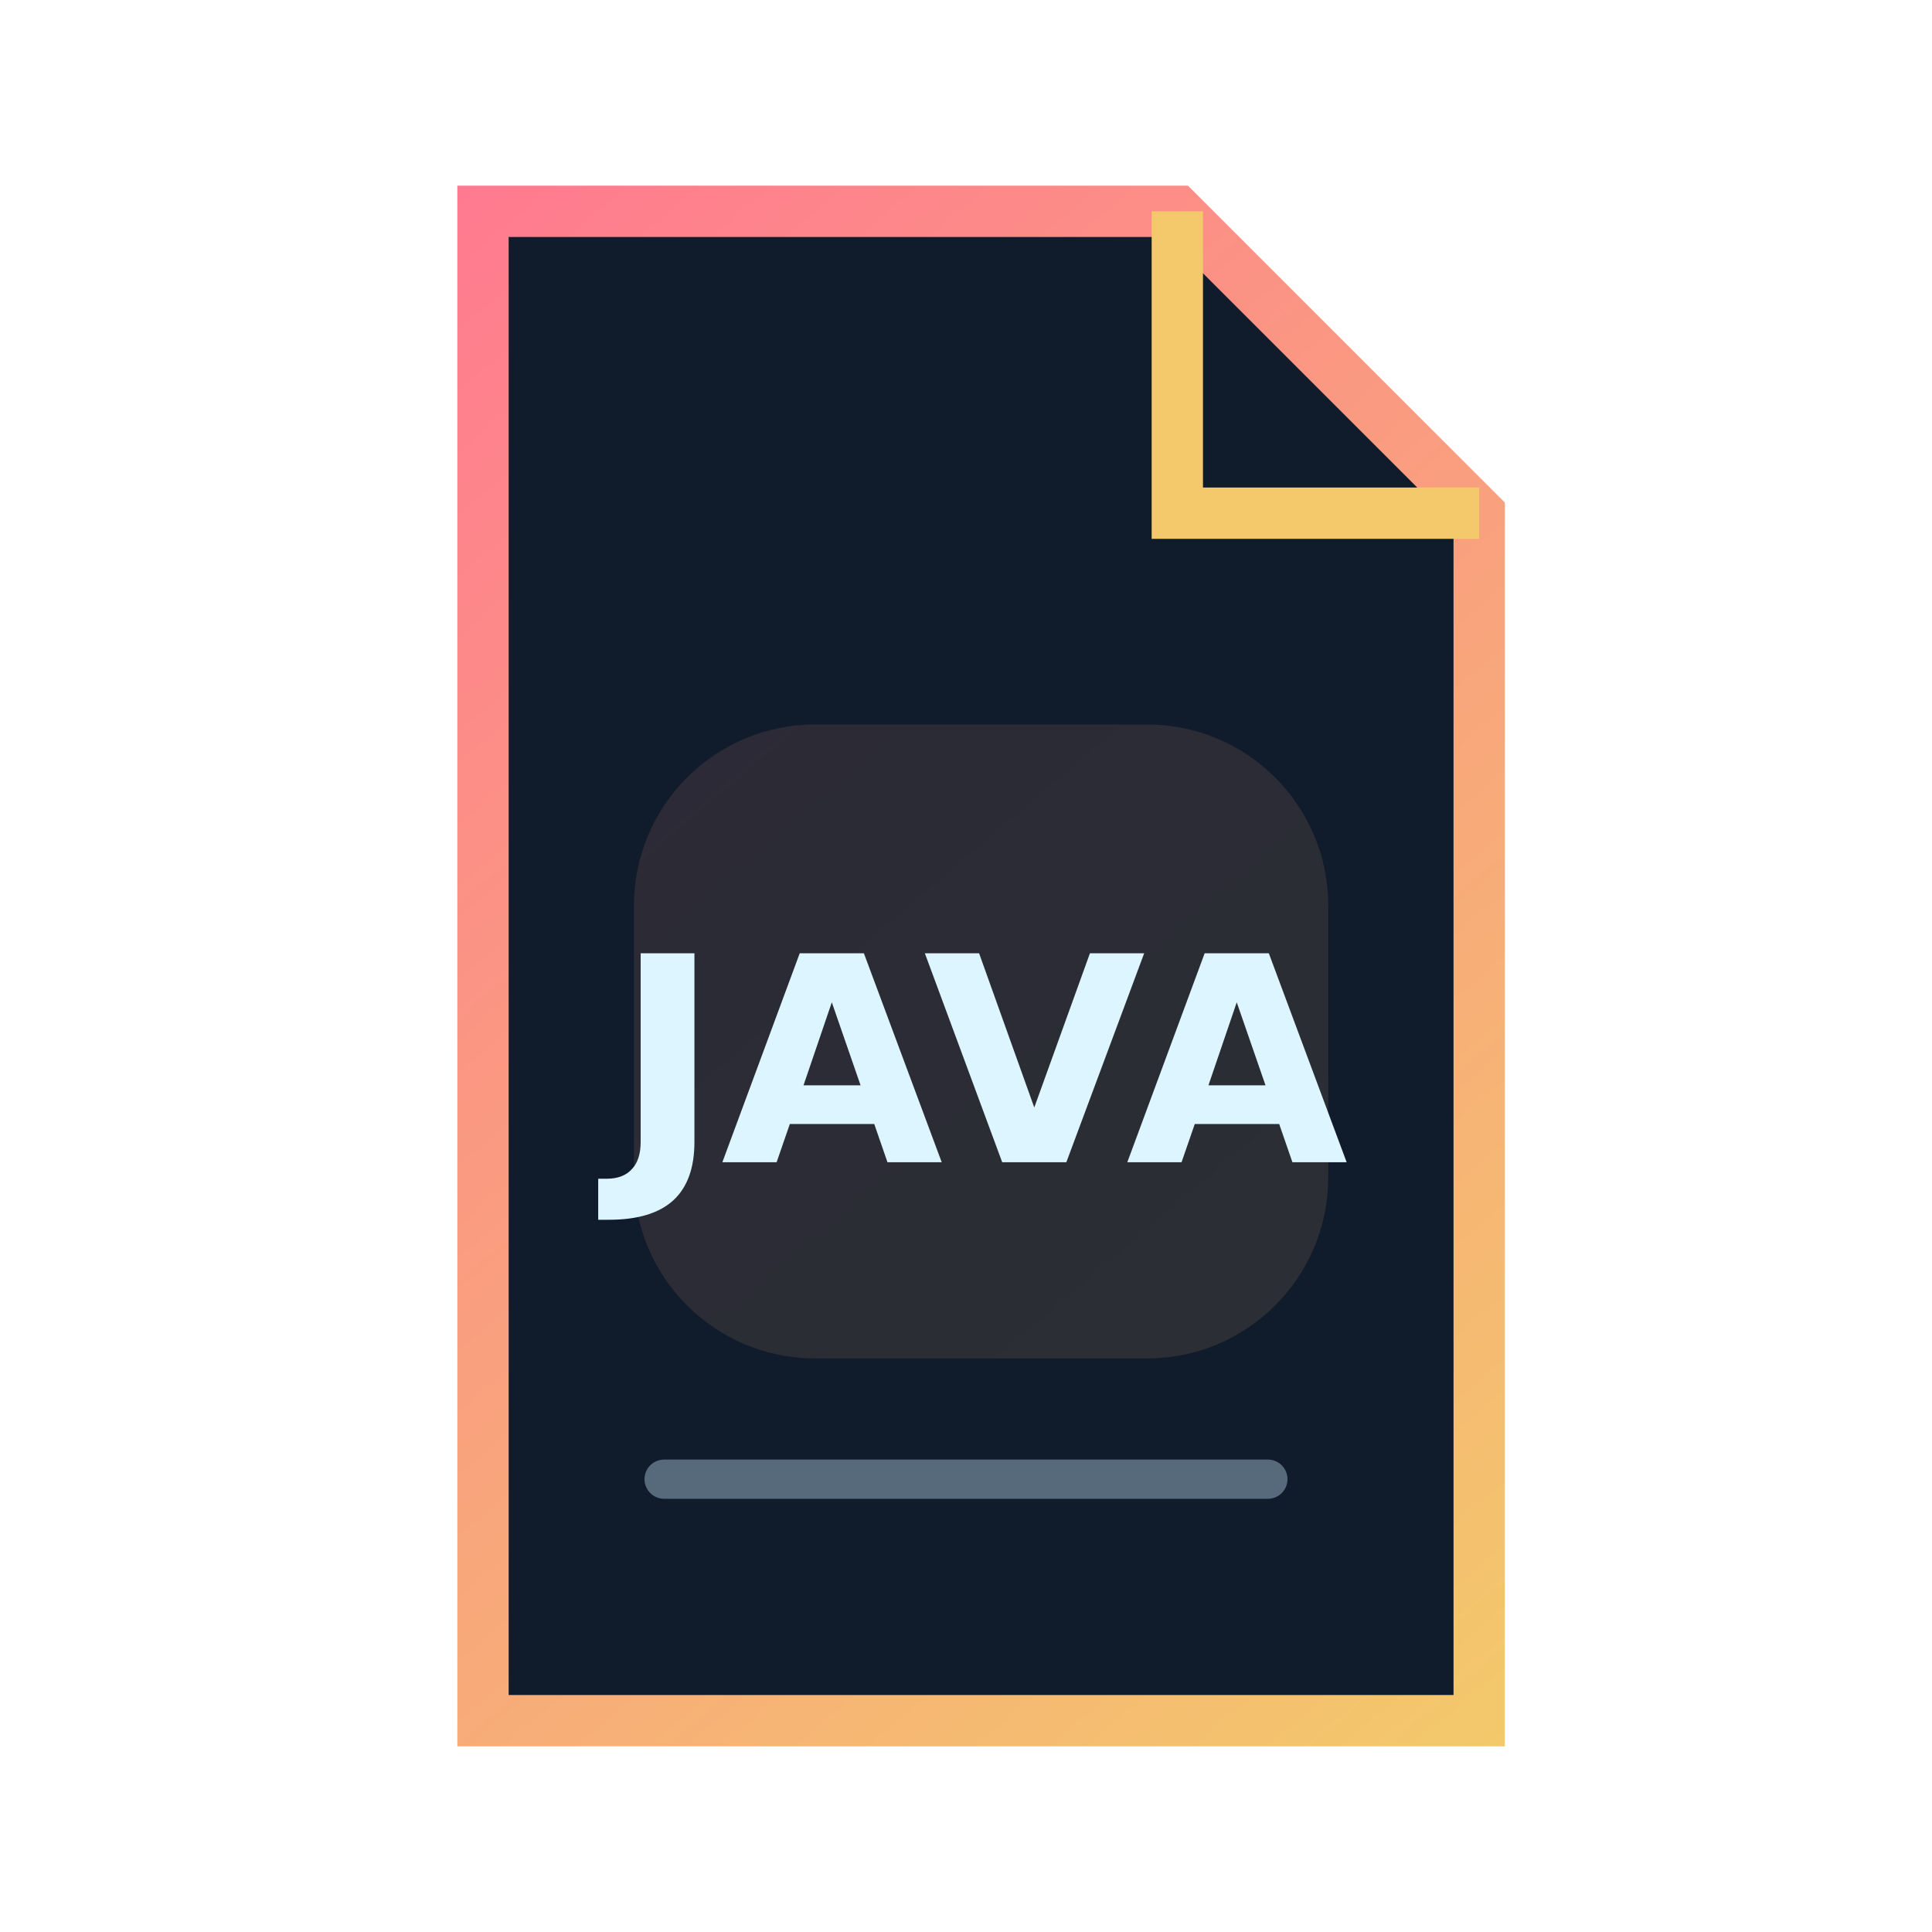
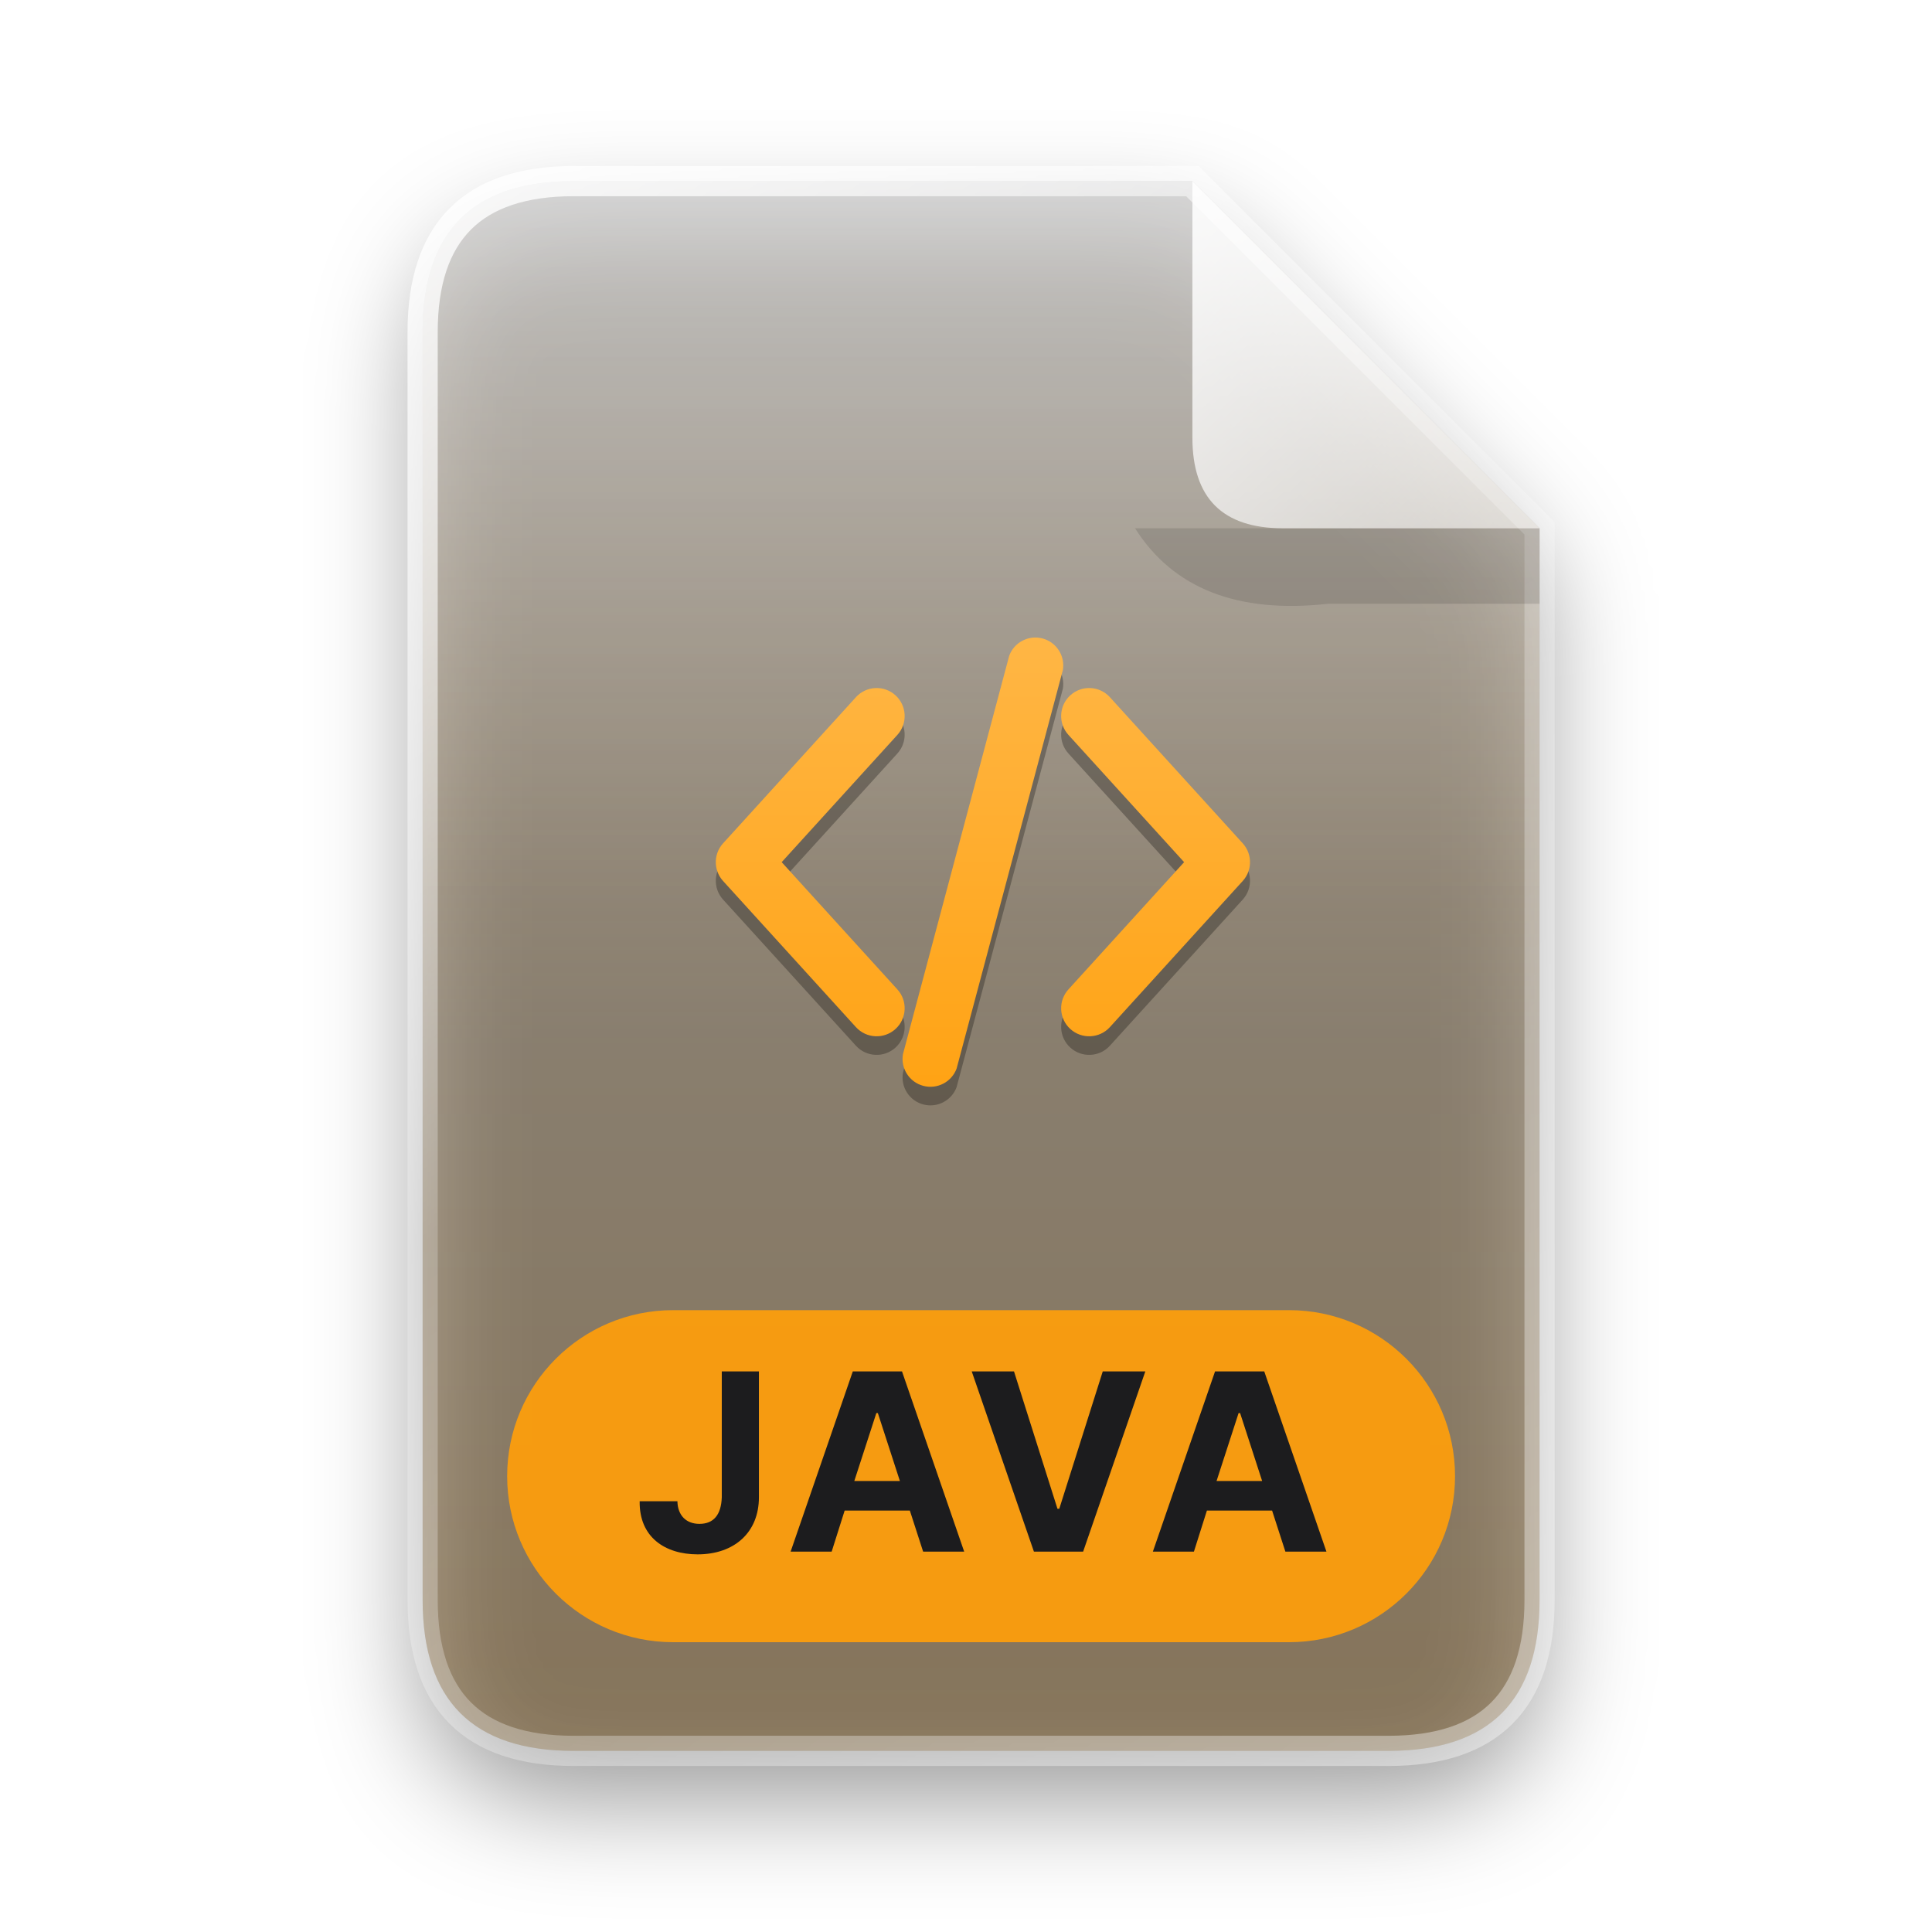
<svg xmlns="http://www.w3.org/2000/svg" width="64" height="64" viewBox="0 0 64 64">
  <defs>
-     <linearGradient id="g" x1="12" y1="9" x2="52" y2="56" gradientUnits="userSpaceOnUse">
-       <stop offset="0" stop-color="#FF7A90" />
-       <stop offset="1" stop-color="#F3C96B" />
+     <filter id="shadow" x="-20%" y="-20%" width="140%" height="150%">
+       <feGaussianBlur stdDeviation="1.8" />
+     </filter>
+     <linearGradient id="sheet" x1="0" y1="6" x2="0" y2="58" gradientUnits="userSpaceOnUse">
+       <stop offset="0" stop-color="#FFFFFF" stop-opacity=".46" />
+       <stop offset=".55" stop-color="#FFCA78" stop-opacity=".2" />
+       <stop offset="1" stop-color="#FF9F0A" stop-opacity=".18" />
+     </linearGradient>
+     <linearGradient id="rim" x1="14" y1="6" x2="51" y2="58" gradientUnits="userSpaceOnUse">
+       <stop offset="0" stop-color="#FFFFFF" stop-opacity=".85" />
+       <stop offset=".45" stop-color="#FFFFFF" stop-opacity=".22" />
+       <stop offset="1" stop-color="#FFFFFF" stop-opacity=".4" />
+     </linearGradient>
+     <linearGradient id="sheen" x1="0" y1="6" x2="0" y2="30" gradientUnits="userSpaceOnUse">
+       <stop offset="0" stop-color="#FFFFFF" stop-opacity=".22" />
+       <stop offset="1" stop-color="#FFFFFF" stop-opacity="0" />
+     </linearGradient>
+     <linearGradient id="fold" x1="39" y1="6" x2="51" y2="18" gradientUnits="userSpaceOnUse">
+       <stop offset="0" stop-color="#FFFFFF" stop-opacity=".9" />
+       <stop offset="1" stop-color="#FFFFFF" stop-opacity=".45" />
+     </linearGradient>
+     <linearGradient id="ink" x1="0" y1="0" x2="0" y2="24" gradientUnits="userSpaceOnUse">
+       <stop offset="0" stop-color="#FFBA4F" />
+       <stop offset="1" stop-color="#FF9F0A" />
    </linearGradient>
  </defs>
-   <path d="M16 7h23l10 10v40H16z" fill="#101C2B" stroke="url(#g)" stroke-width="1.7" />
-   <path d="M39 7v10h10" fill="none" stroke="#F3C96B" stroke-width="1.7" />
-   <rect x="21" y="24" width="23" height="21" rx="6" fill="url(#g)" opacity=".12" />
-   <text x="32.5" y="38.5" text-anchor="middle" font-family="DejaVu Sans, sans-serif" font-size="9.5" font-weight="700" fill="#DDF5FF">JAVA</text>
-   <path d="M22 49h20" stroke="#C7E9FF" stroke-width="1.3" opacity=".38" stroke-linecap="round" />
+   <path d="M19,6H39.5L51,17.5V53Q51,58 46,58H19Q14,58 14,53V11Q14,6 19,6Z" fill="#000" opacity=".4" filter="url(#shadow)" transform="translate(0,1.6)" />
+   <path d="M19,6H39.5L51,17.5V53Q51,58 46,58H19Q14,58 14,53V11Q14,6 19,6Z" fill="#2C2C2E" fill-opacity=".42" />
+   <path d="M19,6H39.5L51,17.5V53Q51,58 46,58H19Q14,58 14,53V11Q14,6 19,6Z" fill="url(#sheet)" />
+   <path d="M19,6H39.5L51,17.5V53Q51,58 46,58H19Q14,58 14,53V11Q14,6 19,6Z" fill="url(#sheen)" />
+   <path d="M19,6H39.5L51,17.5V53Q51,58 46,58H19Q14,58 14,53V11Q14,6 19,6Z" fill="none" stroke="url(#rim)" stroke-width="1" />
+   <path d="M37.6,17.5Q39.5,20.5 44,20H51V17.5Z" fill="#000" opacity=".12" />
+   <path d="M39.5,6V14.5Q39.5,17.5 42.5,17.5H51Z" fill="url(#fold)" />
+   <g transform="translate(22,18) scale(0.88)">
+     <path fill="#000000" fill-opacity=".28" transform="translate(0,.7)" d="M8.78,7.21L3.78,12.71A1.05,1.05 0 0 1 2.22,11.29L7.22,5.79A1.05,1.05 0 0 1 8.78,7.21ZM3.78,11.29L8.78,16.79A1.05,1.05 0 0 1 7.22,18.21L2.22,12.71A1.05,1.05 0 0 1 3.78,11.29ZM16.78,5.79L21.78,11.29A1.05,1.05 0 0 1 20.22,12.71L15.22,7.21A1.05,1.05 0 0 1 16.78,5.79ZM21.78,12.71L16.78,18.21A1.05,1.05 0 0 1 15.22,16.79L20.22,11.29A1.05,1.05 0 0 1 21.78,12.71ZM15.01,4.77L11.01,19.77A1.05,1.05 0 0 1 8.99,19.23L12.99,4.23A1.05,1.05 0 0 1 15.01,4.77Z" />
+     <path fill="url(#ink)" d="M8.78,7.21L3.78,12.71A1.05,1.05 0 0 1 2.22,11.29L7.22,5.79A1.05,1.05 0 0 1 8.78,7.21ZM3.78,11.29L8.78,16.79A1.05,1.05 0 0 1 7.22,18.21L2.22,12.71A1.05,1.05 0 0 1 3.78,11.29ZM16.78,5.79L21.78,11.29A1.05,1.05 0 0 1 20.22,12.71L15.22,7.21A1.05,1.05 0 0 1 16.78,5.79ZM21.78,12.71L16.78,18.21A1.05,1.05 0 0 1 15.22,16.79L20.22,11.29A1.05,1.05 0 0 1 21.78,12.71ZM15.01,4.77L11.01,19.77A1.05,1.05 0 0 1 8.99,19.23L12.99,4.23A1.05,1.05 0 0 1 15.01,4.77Z" />
+   </g>
+   <path d="M22.3,43.4H42.7A5.5,5.5 0 0 1 48.2,48.9V48.9A5.5,5.5 0 0 1 42.7,54.4H22.3A5.5,5.5 0 0 1 16.8,48.9V48.9A5.5,5.5 0 0 1 22.3,43.4Z" fill="#FF9F0A" fill-opacity=".92" />
+   <path transform="translate(21,45.4)" d="M2.91,0.03L2.91,4.2C2.89,4.78,2.64,5.08,2.17,5.08C1.73,5.08,1.45,4.8,1.44,4.33L0.19,4.33C0.17,5.52,1.03,6.09,2.11,6.09C3.33,6.09,4.14,5.36,4.14,4.2L4.14,0.03ZM6.55,6L6.98,4.64L9.14,4.64L9.58,6L10.94,6L8.88,0.03L7.25,0.03L5.19,6ZM8.03,1.41L8.08,1.41L8.81,3.66L7.3,3.66ZM12.59,0.03L11.19,0.03L13.25,6L14.88,6L16.94,0.03L15.53,0.03L14.09,4.58L14.03,4.58ZM18.55,6L18.98,4.64L21.14,4.64L21.58,6L22.94,6L20.88,0.03L19.25,0.03L17.19,6ZM20.03,1.41L20.08,1.41L20.81,3.66L19.3,3.66ZM23,6" fill="#1C1C1E" />
</svg>
